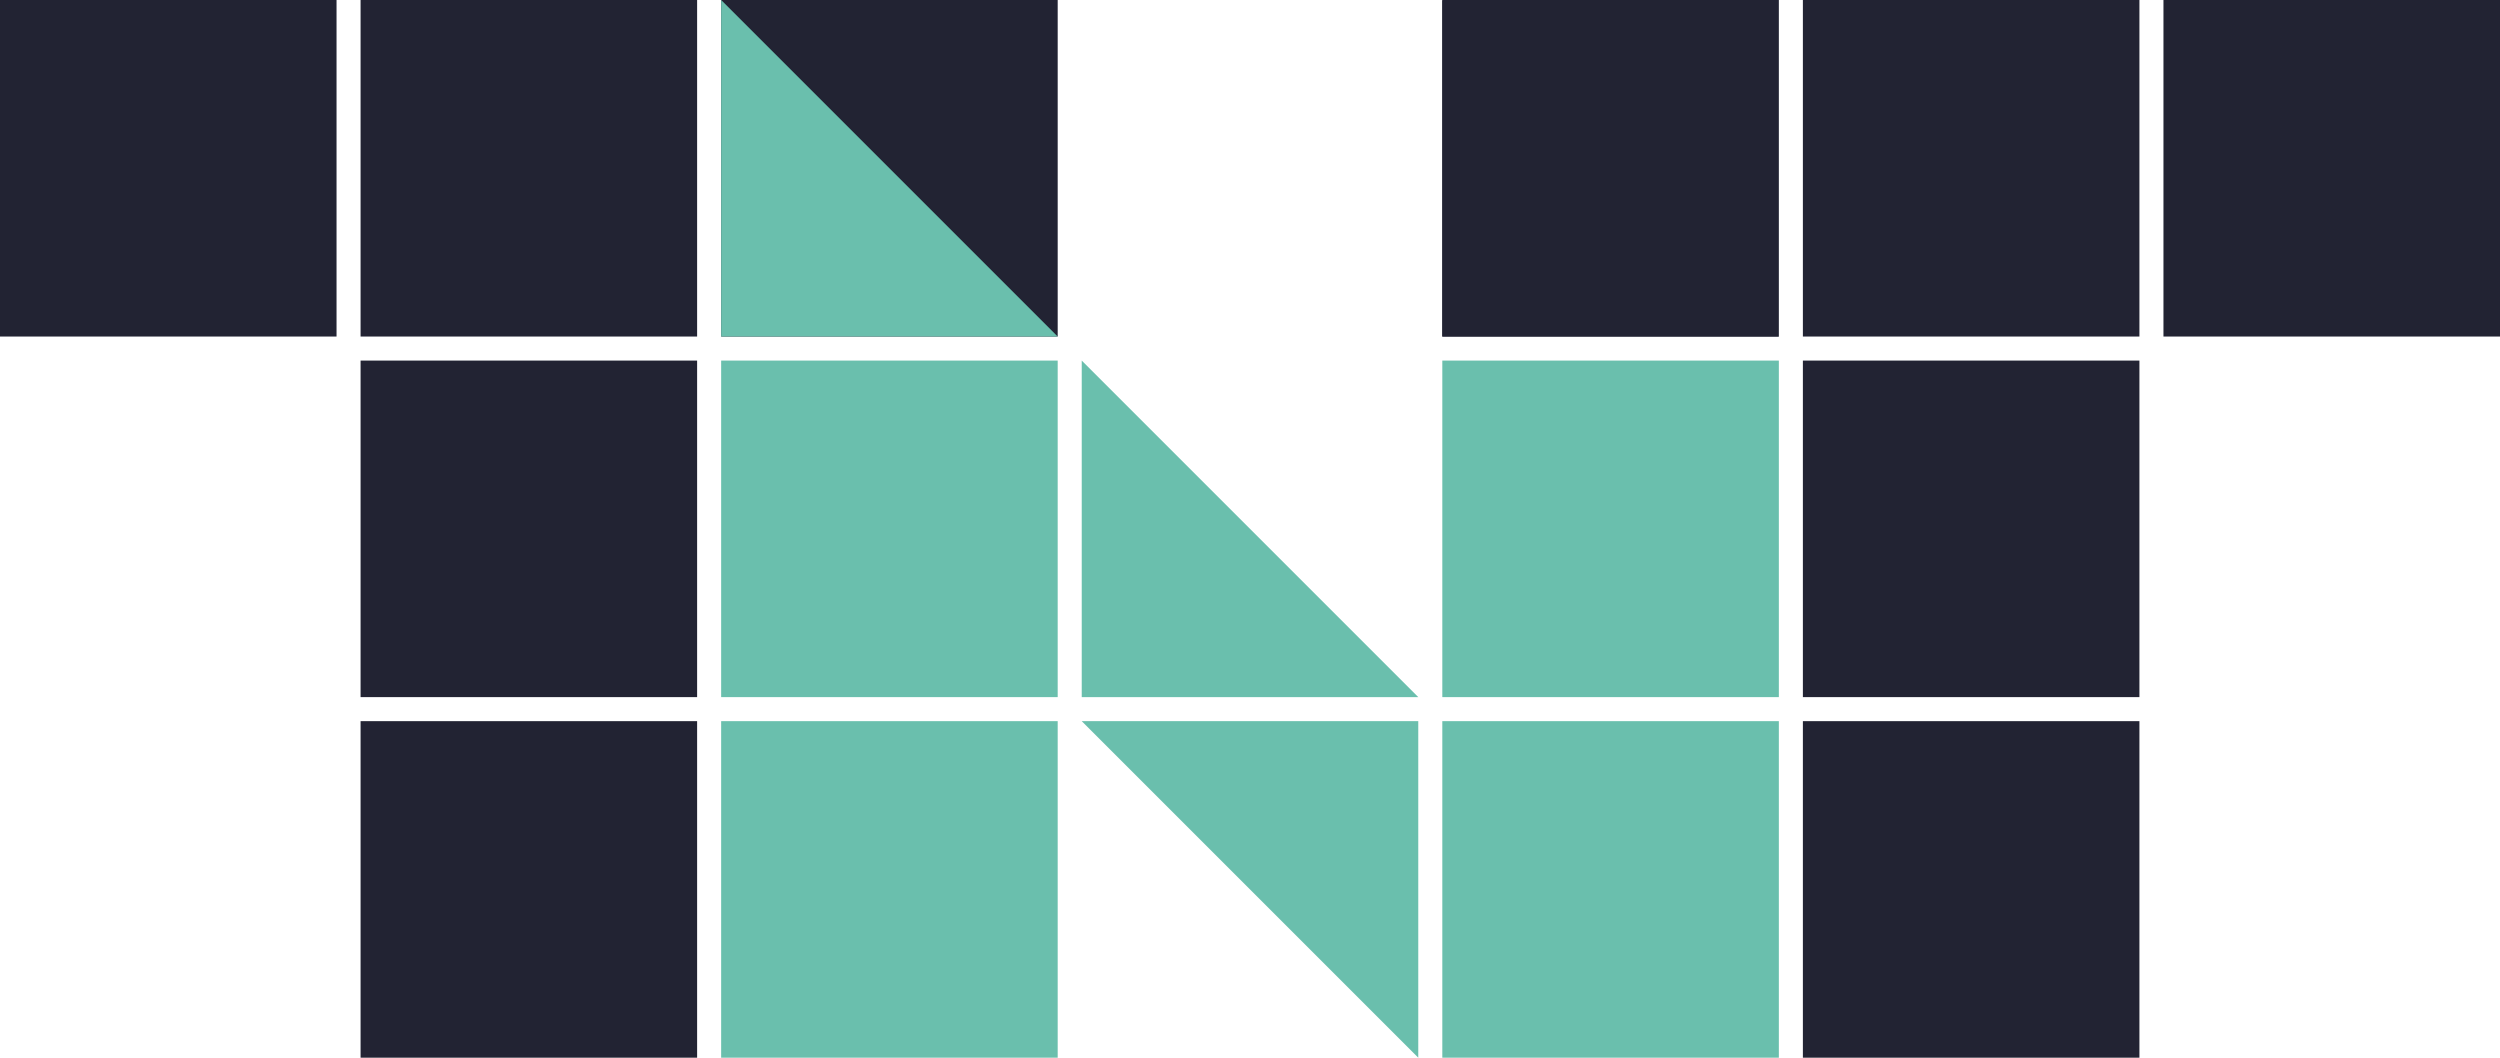
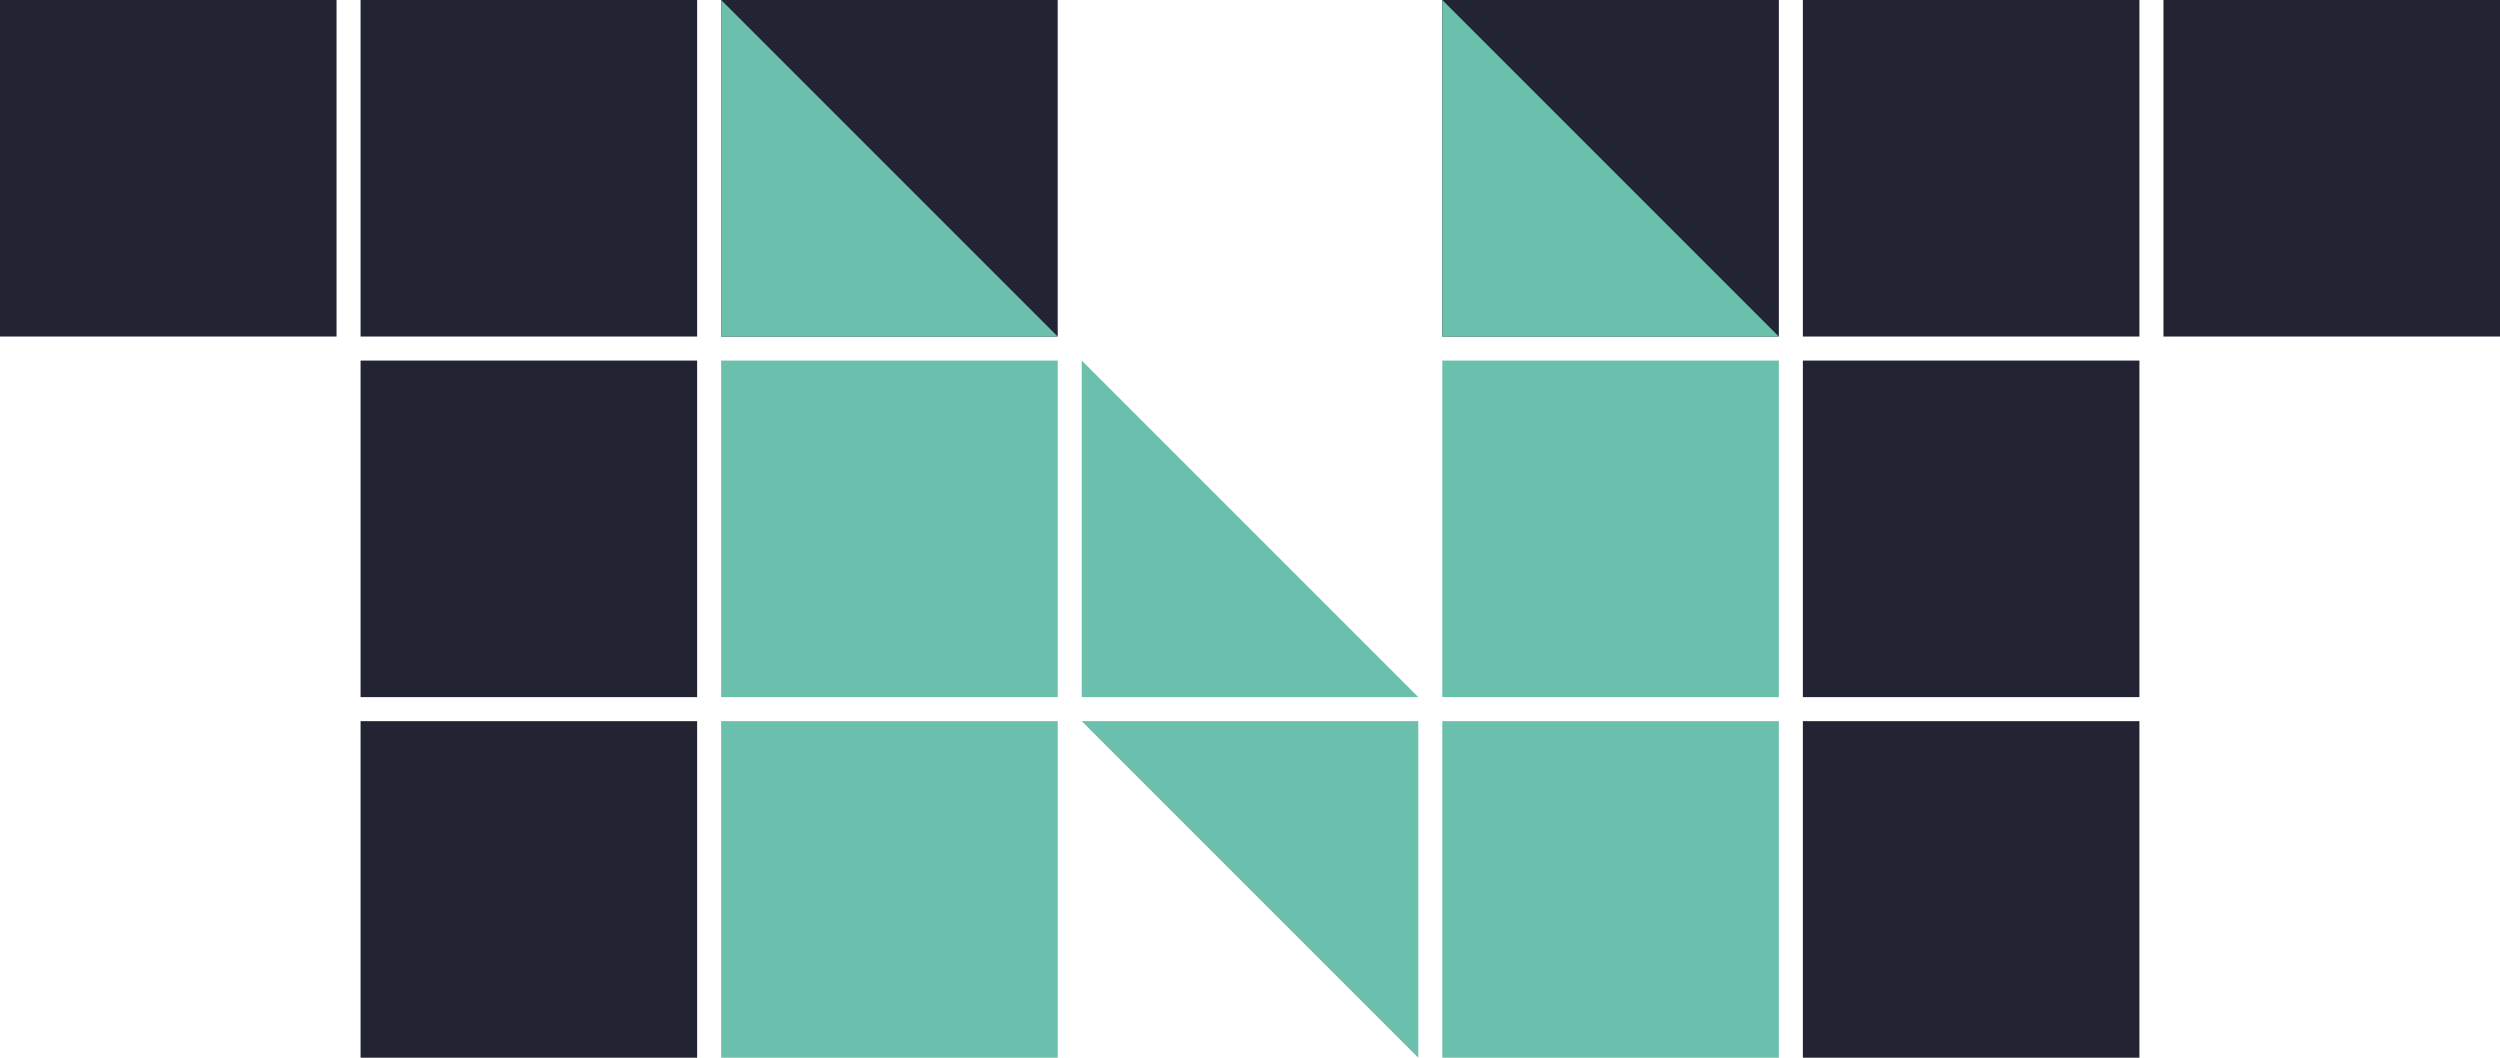
<svg xmlns="http://www.w3.org/2000/svg" width="416px" height="176px" viewBox="0 0 416 176" version="1.1">
  <defs />
  <g id="Icon" stroke="none" stroke-width="1" fill="none" fill-rule="evenodd">
    <g id="big-icon" transform="translate(-238, -58)">
      <g id="TNT" transform="translate(238, 58)">
-         <g id="Tours" fill="#222333">
-           <rect id="upperLeftTours" x="0" y="0" width="56" height="56" />
-           <rect id="upperMiddleTours" x="60" y="0" width="56" height="56" />
-           <rect id="upperRightTours" x="120" y="0" width="56" height="56" />
-           <rect id="middleTours" x="60" y="60" width="56" height="56" />
-           <rect id="lowerTours" x="60" y="120" width="56" height="56" />
+         <g id="T" transform="translate(240, 0)">
+           <rect id="Rectangle" fill="#222333" x="60" y="120" width="56" height="56" />
+           <rect id="Rectangle" fill="#222333" x="60" y="60" width="56" height="56" />
+           <rect id="Rectangle" fill="#222333" x="60" y="0" width="56" height="56" />
+           <rect id="Rectangle" fill="#222333" x="0" y="0" width="56" height="56" />
+           <rect id="Rectangle" fill="#222333" x="120" y="0" width="56" height="56" />
+           <polygon id="Rectangle" fill="#6ABFAD" points="0 0 56 56 0 56" />
        </g>
        <g id="N" transform="translate(120, 60)" fill="#6ABFAD">
          <rect id="Rectangle" x="0" y="0" width="56" height="56" />
          <rect id="Rectangle" x="0" y="60" width="56" height="56" />
          <polygon id="Rectangle" points="60 60 116 60 116 116" />
          <polygon id="Rectangle" points="60 0 116 56 60 56" />
          <rect id="Rectangle" x="120" y="0" width="56" height="56" />
          <rect id="Rectangle" x="120" y="60" width="56" height="56" />
        </g>
-         <g id="Tech" transform="translate(240, 0)" fill="#222333">
+         <g id="T" fill="#222333">
          <rect id="Rectangle" x="60" y="120" width="56" height="56" />
          <rect id="Rectangle" x="60" y="60" width="56" height="56" />
          <rect id="Rectangle" x="60" y="0" width="56" height="56" />
          <rect id="Rectangle" x="0" y="0" width="56" height="56" />
          <rect id="Rectangle" x="120" y="0" width="56" height="56" />
-           <polygon id="Rectangle" points="0 0 56 56 0 56" />
        </g>
        <polygon id="Rectangle" fill="#6ABFAD" points="120 0 176 56 120 56" />
      </g>
    </g>
  </g>
</svg>
